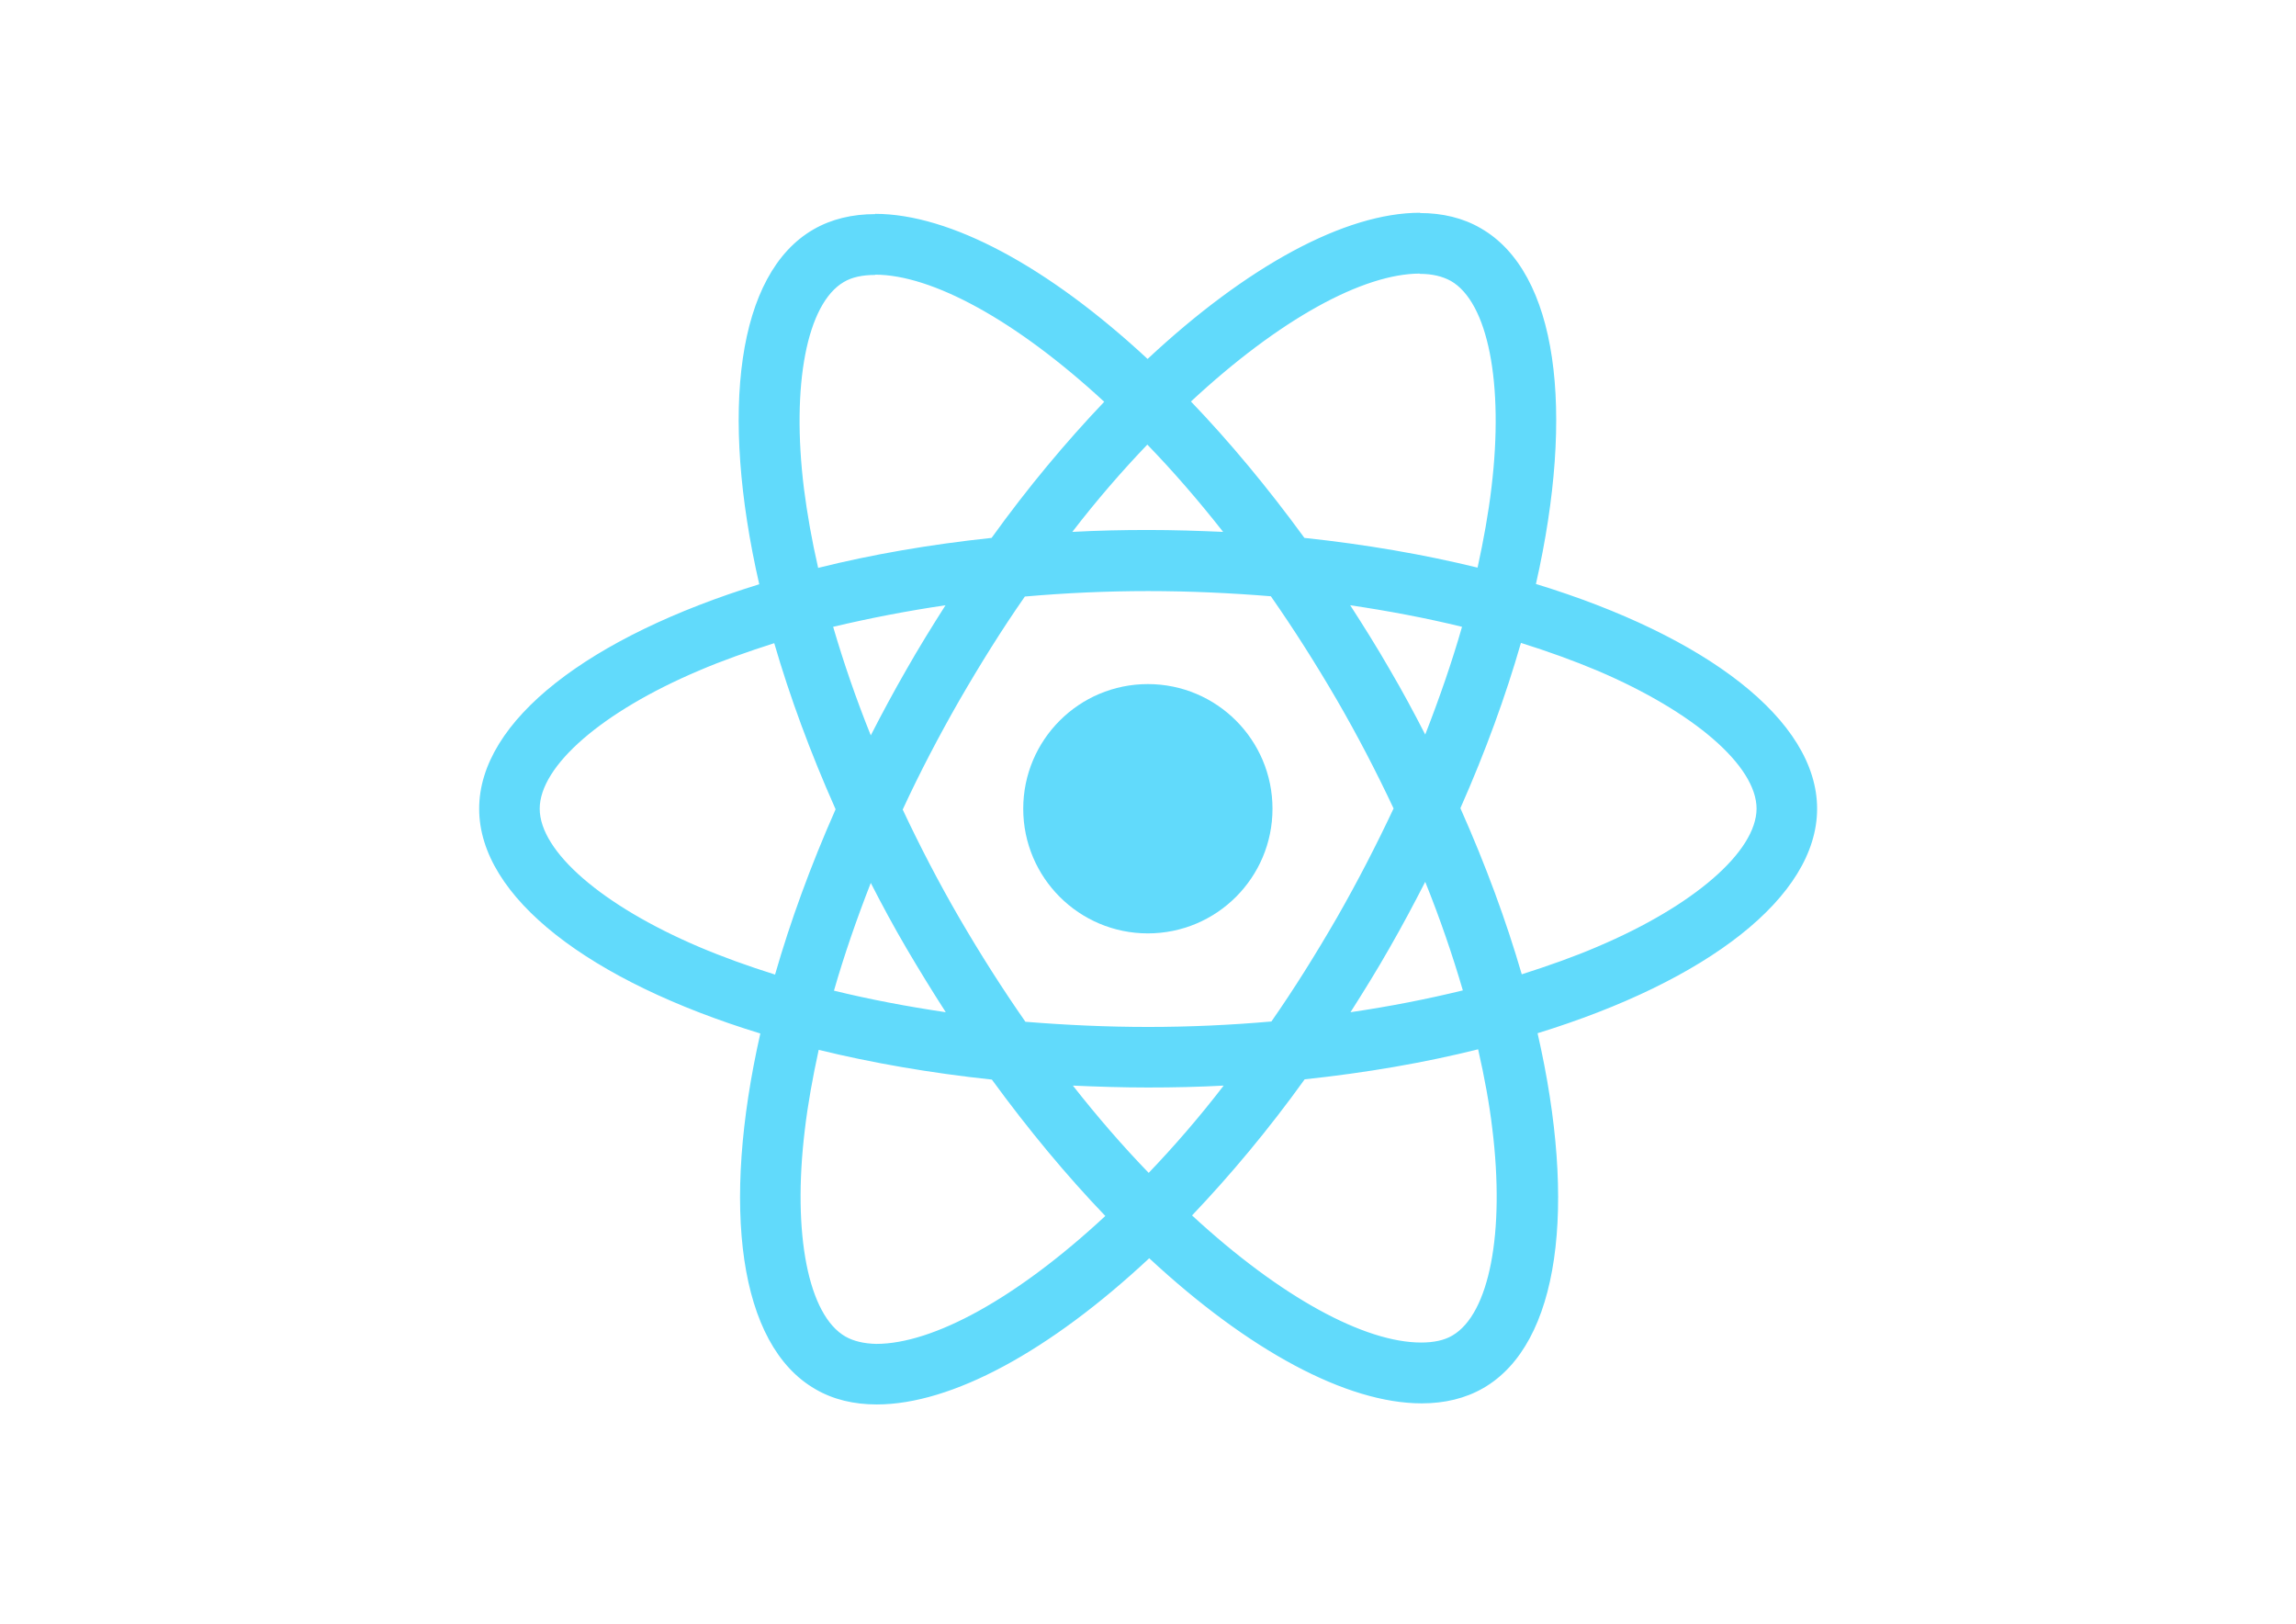
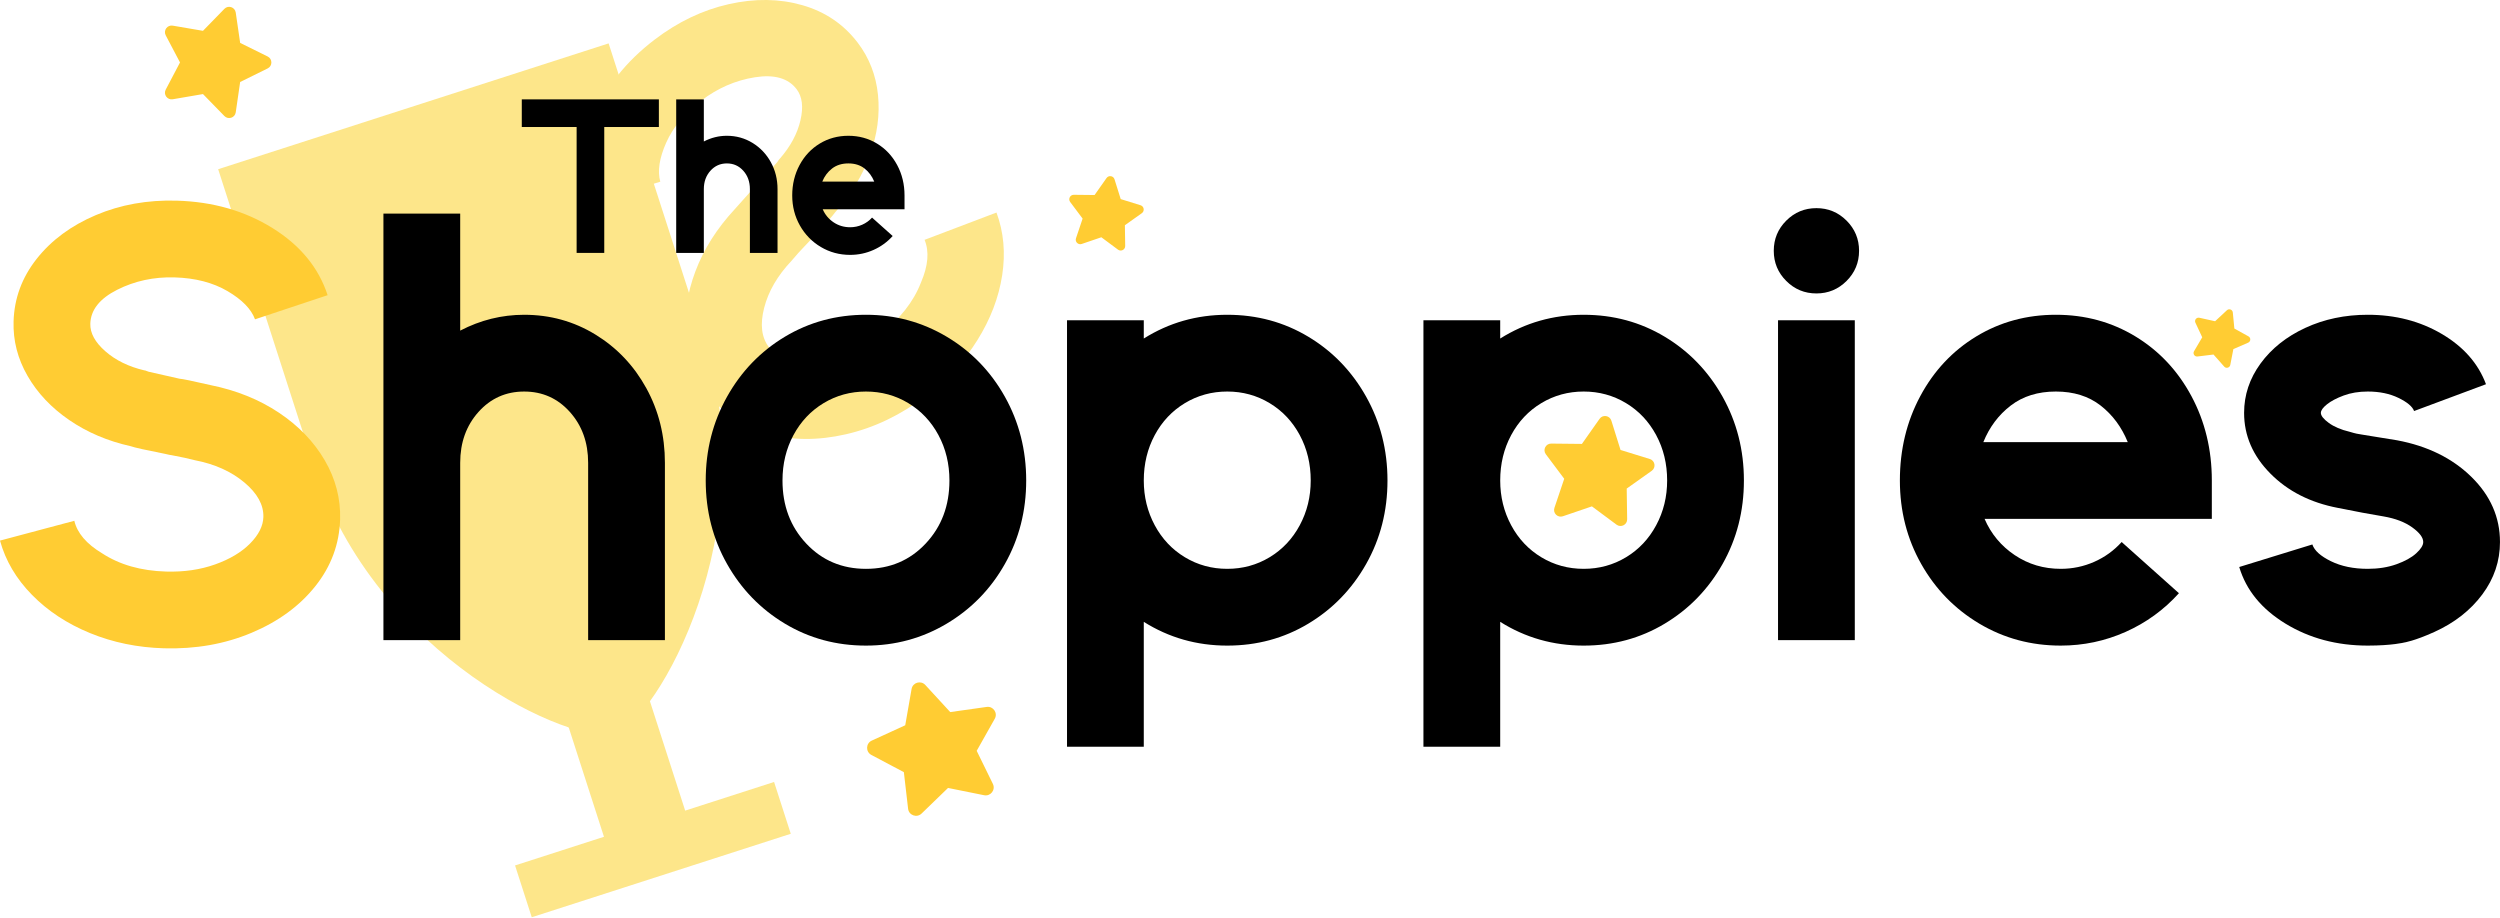
- <svg xmlns="http://www.w3.org/2000/svg" viewBox="0 0 841.9 595.3">
-   <g fill="#61DAFB">
-     <path d="M666.3 296.5c0-32.5-40.7-63.3-103.1-82.4 14.4-63.6 8-114.2-20.2-130.4-6.5-3.8-14.1-5.6-22.4-5.6v22.3c4.6 0 8.3.9 11.4 2.6 13.6 7.8 19.5 37.5 14.9 75.7-1.1 9.4-2.9 19.3-5.1 29.4-19.6-4.8-41-8.5-63.5-10.9-13.5-18.5-27.5-35.3-41.6-50 32.6-30.3 63.2-46.9 84-46.9V78c-27.5 0-63.5 19.6-99.9 53.6-36.4-33.8-72.4-53.2-99.9-53.2v22.3c20.7 0 51.4 16.5 84 46.6-14 14.7-28 31.4-41.3 49.9-22.6 2.4-44 6.1-63.6 11-2.3-10-4-19.7-5.2-29-4.7-38.2 1.1-67.9 14.6-75.8 3-1.8 6.9-2.6 11.5-2.6V78.5c-8.4 0-16 1.8-22.6 5.6-28.1 16.2-34.4 66.7-19.9 130.1-62.2 19.2-102.7 49.9-102.7 82.3 0 32.5 40.7 63.3 103.1 82.4-14.4 63.6-8 114.2 20.2 130.4 6.5 3.8 14.1 5.6 22.5 5.6 27.5 0 63.5-19.6 99.9-53.6 36.4 33.8 72.4 53.2 99.9 53.2 8.4 0 16-1.8 22.6-5.6 28.1-16.2 34.4-66.7 19.9-130.1 62-19.1 102.5-49.9 102.5-82.3zm-130.2-66.7c-3.7 12.9-8.3 26.2-13.5 39.5-4.1-8-8.4-16-13.1-24-4.6-8-9.5-15.8-14.4-23.4 14.2 2.1 27.9 4.7 41 7.9zm-45.8 106.5c-7.8 13.5-15.8 26.3-24.1 38.2-14.9 1.3-30 2-45.2 2-15.1 0-30.2-.7-45-1.9-8.3-11.9-16.4-24.6-24.2-38-7.6-13.1-14.5-26.4-20.8-39.8 6.2-13.4 13.2-26.8 20.7-39.9 7.8-13.5 15.8-26.3 24.1-38.2 14.9-1.3 30-2 45.2-2 15.1 0 30.2.7 45 1.9 8.3 11.9 16.4 24.6 24.2 38 7.6 13.1 14.5 26.4 20.8 39.8-6.3 13.4-13.2 26.8-20.7 39.9zm32.3-13c5.4 13.4 10 26.8 13.8 39.8-13.1 3.2-26.9 5.9-41.2 8 4.9-7.7 9.8-15.6 14.4-23.7 4.6-8 8.9-16.1 13-24.1zM421.2 430c-9.3-9.6-18.6-20.3-27.8-32 9 .4 18.2.7 27.5.7 9.4 0 18.7-.2 27.8-.7-9 11.7-18.3 22.4-27.5 32zm-74.4-58.9c-14.2-2.1-27.9-4.7-41-7.9 3.7-12.9 8.3-26.2 13.5-39.5 4.1 8 8.4 16 13.1 24 4.7 8 9.5 15.8 14.4 23.4zM420.7 163c9.3 9.6 18.6 20.3 27.8 32-9-.4-18.2-.7-27.5-.7-9.4 0-18.7.2-27.8.7 9-11.7 18.3-22.4 27.5-32zm-74 58.9c-4.9 7.7-9.8 15.6-14.4 23.7-4.6 8-8.9 16-13 24-5.4-13.4-10-26.8-13.8-39.8 13.1-3.1 26.9-5.8 41.2-7.9zm-90.5 125.2c-35.4-15.1-58.3-34.9-58.3-50.6 0-15.7 22.9-35.6 58.3-50.6 8.6-3.7 18-7 27.7-10.1 5.7 19.6 13.2 40 22.5 60.9-9.2 20.8-16.6 41.1-22.2 60.6-9.9-3.1-19.3-6.5-28-10.2zM310 490c-13.6-7.8-19.5-37.5-14.9-75.7 1.1-9.4 2.9-19.3 5.1-29.4 19.6 4.8 41 8.5 63.5 10.9 13.5 18.5 27.5 35.3 41.6 50-32.6 30.3-63.2 46.9-84 46.9-4.5-.1-8.3-1-11.3-2.7zm237.2-76.2c4.7 38.2-1.1 67.9-14.6 75.8-3 1.8-6.9 2.6-11.5 2.6-20.7 0-51.4-16.5-84-46.6 14-14.7 28-31.4 41.3-49.9 22.6-2.4 44-6.1 63.6-11 2.3 10.1 4.1 19.8 5.2 29.1zm38.5-66.7c-8.6 3.7-18 7-27.7 10.1-5.7-19.6-13.2-40-22.5-60.9 9.2-20.8 16.6-41.1 22.2-60.6 9.9 3.1 19.3 6.5 28.1 10.2 35.4 15.1 58.3 34.9 58.3 50.6-.1 15.7-23 35.6-58.4 50.6zM320.8 78.4z" />
-     <circle cx="420.9" cy="296.5" r="45.7" />
-     <path d="M520.5 78.1z" />
+ <svg xmlns="http://www.w3.org/2000/svg" version="1.1" x="0px" y="0px" width="410.327px" height="150.549px" viewBox="0 0 410.327 150.549" enable-background="new 0 0 410.327 150.549" xml:space="preserve">
+   <g id="Layer_1">
+     <path fill="#FDE68A" d="M35.806,27.772L51.48,76.414c10.18,31.589,42.884,46.147,49.548,43.999   c6.665-2.146,24.717-33.062,14.537-64.65L99.893,7.121L35.806,27.772z" />
+     <polygon fill="#FDE68A" points="112.458,133.047 102.128,100.989 88.798,105.284 99.129,137.342 84.536,142.046 87.277,150.549    129.79,136.848 127.05,128.345  " />
+     <g>
+       <g>
+         <path fill="#FFCC33" d="M26.905,106.405c-4.333-0.124-8.376-0.957-12.133-2.498c-3.758-1.541-6.934-3.633-9.524-6.275     C2.655,94.991,0.906,92.023,0,88.729l12.198-3.252c0.475,2.014,1.992,3.793,4.549,5.331c2.88,1.884,6.386,2.885,10.518,3.003     c2.932,0.084,5.612-0.306,8.037-1.171c2.426-0.864,4.342-2.01,5.75-3.438c1.407-1.426,2.133-2.873,2.175-4.339     c0.057-1.999-0.989-3.896-3.139-5.692c-2.149-1.795-4.85-3.006-8.099-3.633c-1.192-0.3-2.236-0.53-3.132-0.69     c-0.896-0.158-1.477-0.275-1.74-0.35c-3.184-0.625-5.072-1.046-5.667-1.263c-3.777-0.841-7.139-2.271-10.082-4.29     c-2.944-2.018-5.226-4.435-6.845-7.249c-1.621-2.813-2.386-5.786-2.296-8.92c0.108-3.798,1.373-7.229,3.796-10.295     c2.421-3.065,5.658-5.457,9.709-7.175c4.051-1.719,8.475-2.509,13.273-2.372c5.931,0.17,11.173,1.67,15.728,4.502     c4.554,2.832,7.567,6.503,9.04,11.013L41.856,52.41c-0.619-1.684-2.125-3.228-4.52-4.632c-2.395-1.401-5.291-2.151-8.689-2.249     c-3.398-0.097-6.536,0.581-9.412,2.032c-2.877,1.452-4.347,3.311-4.412,5.575c-0.044,1.534,0.779,3.042,2.472,4.523     c1.691,1.483,3.83,2.527,6.413,3.135l0.1,0.003l0.594,0.217l5.069,1.146c0.4,0.011,2.09,0.36,5.072,1.045     c4.243,0.856,7.986,2.364,11.226,4.523c3.24,2.161,5.749,4.767,7.529,7.818c1.78,3.053,2.622,6.277,2.525,9.677     c-0.116,4.065-1.472,7.729-4.066,10.988c-2.594,3.261-6.086,5.813-10.473,7.653C36.896,105.707,32.104,106.554,26.905,106.405z" />
+       </g>
+     </g>
+     <g>
+       <path fill="#FDE68A" d="M138.866,71.272c-4.637,1.064-8.961,1.031-12.971-0.104c-4.009-1.133-7.248-3.316-9.714-6.549    c-2.063-2.704-3.261-5.814-3.598-9.332c-0.335-3.517,0.182-7.098,1.551-10.742c1.37-3.645,3.53-7.053,6.475-10.225    c2.021-2.297,3.19-3.566,3.508-3.809l3.448-3.889l0.356-0.523l0.08-0.061c1.744-2.001,2.871-4.097,3.378-6.289    c0.51-2.19,0.299-3.895-0.632-5.114c-1.375-1.802-3.653-2.452-6.836-1.953c-3.182,0.499-6.126,1.78-8.829,3.843    c-2.703,2.063-4.616,4.361-5.743,6.898c-1.125,2.537-1.447,4.669-0.967,6.398l-11.99,3.739c-1.437-4.521-1.133-9.262,0.913-14.218    c2.046-4.958,5.427-9.236,10.144-12.835c3.816-2.911,7.871-4.852,12.163-5.821c4.292-0.968,8.316-0.916,12.071,0.16    c3.757,1.076,6.786,3.124,9.091,6.145c1.901,2.492,3.015,5.353,3.341,8.583c0.327,3.231-0.115,6.524-1.328,9.882    c-1.212,3.357-3.106,6.479-5.683,9.367c-0.356,0.522-1.644,1.967-3.865,4.332c-0.17,0.215-0.574,0.648-1.209,1.301    c-0.634,0.652-1.347,1.448-2.14,2.387c-2.272,2.406-3.759,4.965-4.457,7.678c-0.697,2.713-0.44,4.863,0.773,6.454    c0.89,1.166,2.324,1.917,4.299,2.254c1.977,0.337,4.202,0.149,6.675-0.565c2.475-0.713,4.878-1.961,7.209-3.74    c3.287-2.508,5.55-5.365,6.789-8.576c1.178-2.742,1.372-5.072,0.582-6.984l11.803-4.479c1.188,3.204,1.499,6.635,0.936,10.293    c-0.562,3.657-1.92,7.209-4.072,10.654c-2.152,3.443-4.949,6.48-8.395,9.109C147.891,68.097,143.504,70.205,138.866,71.272z" />
+     </g>
+   </g>
+   <g id="Layer_3">
+     <path fill="#FFCC33" d="M36.83,1.451l-3.515,3.608L28.35,4.21c-0.891-0.153-1.571,0.784-1.15,1.585l2.344,4.456L27.2,14.709   c-0.424,0.806,0.268,1.737,1.15,1.583l4.965-0.852l3.517,3.607c0.624,0.641,1.729,0.297,1.86-0.604l0.724-4.984l4.515-2.228   c0.813-0.4,0.812-1.559,0.002-1.958l-4.516-2.231l-0.725-4.985C38.561,1.167,37.464,0.801,36.83,1.451L36.83,1.451z" />
+     <path fill="#FFCC33" d="M149.618,113.084l-1.041,5.954l-5.496,2.519c-0.985,0.45-1.025,1.841-0.066,2.35l5.337,2.828l0.695,6.006   c0.125,1.085,1.44,1.539,2.21,0.789l4.344-4.204l5.926,1.195c1.052,0.213,1.915-0.876,1.435-1.859l-2.657-5.429l2.966-5.263   c0.535-0.946-0.251-2.096-1.323-1.942l-5.986,0.845l-4.092-4.45C151.142,111.631,149.807,112.009,149.618,113.084L149.618,113.084z   " />
+     <path fill="#FFCC33" d="M262.54,68.741l-2.9,4.119l-5.037-0.054c-0.902-0.01-1.427,1.024-0.885,1.748l3.019,4.027l-1.608,4.775   c-0.292,0.861,0.538,1.671,1.386,1.379l4.767-1.625l4.044,3.006c0.717,0.534,1.755,0.02,1.741-0.892l-0.074-5.036l4.105-2.913   c0.739-0.523,0.556-1.668-0.307-1.934l-4.812-1.489l-1.504-4.809C264.204,68.187,263.063,67.998,262.54,68.741L262.54,68.741z" />
+     <path fill="#FFCC33" d="M181.617,29.223l-1.962,2.786l-3.408-0.037c-0.61-0.007-0.965,0.692-0.598,1.182l2.042,2.725l-1.088,3.23   c-0.197,0.583,0.364,1.13,0.938,0.933l3.225-1.1l2.735,2.034c0.485,0.361,1.188,0.013,1.178-0.604l-0.05-3.407l2.777-1.971   c0.5-0.354,0.376-1.128-0.208-1.308l-3.255-1.008l-1.018-3.253C182.743,28.848,181.971,28.72,181.617,29.223L181.617,29.223z" />
+     <path fill="#FFCC33" d="M360.331,52.958l1.122,2.403l-1.345,2.288c-0.242,0.41,0.094,0.919,0.565,0.863l2.631-0.324l1.76,1.985   c0.316,0.359,0.904,0.191,0.993-0.272l0.506-2.602l2.434-1.06c0.432-0.188,0.469-0.796,0.049-1.029l-2.319-1.286l-0.255-2.639   c-0.046-0.474-0.617-0.691-0.964-0.366l-1.941,1.807l-2.591-0.573C360.514,52.052,360.129,52.524,360.331,52.958L360.331,52.958z" />
+   </g>
+   <g id="Layer_2">
+     <g>
+       <path d="M97.732,54.914c3.533,2.167,6.315,5.1,8.35,8.8c2.033,3.7,3.05,7.785,3.05,12.25v29.1h-12.6v-29.1c0-3.333-1-6.116-3-8.35    c-2-2.232-4.5-3.35-7.5-3.35s-5.5,1.117-7.5,3.35c-2,2.234-3,5.018-3,8.35v29.1h-12.6v-70h12.6v19.2    c3.333-1.733,6.833-2.6,10.5-2.6C90.297,51.664,94.198,52.748,97.732,54.914z" />
+       <path d="M142.131,105.963c-4.867,0-9.3-1.2-13.3-3.6c-4-2.4-7.167-5.666-9.5-9.8c-2.334-4.133-3.5-8.7-3.5-13.7    s1.166-9.583,3.5-13.75c2.333-4.166,5.5-7.45,9.5-9.85c4-2.4,8.433-3.6,13.3-3.6c4.8,0,9.216,1.2,13.25,3.6    c4.033,2.4,7.216,5.684,9.55,9.85c2.333,4.167,3.5,8.75,3.5,13.75s-1.167,9.567-3.5,13.7c-2.334,4.134-5.517,7.4-9.55,9.8    C151.347,104.764,146.932,105.963,142.131,105.963z M142.131,64.264c-2.534,0-4.85,0.634-6.95,1.9    c-2.1,1.267-3.75,3.017-4.95,5.25c-1.2,2.234-1.8,4.717-1.8,7.45c0,4.135,1.3,7.584,3.9,10.35c2.6,2.767,5.866,4.15,9.8,4.15    c3.933,0,7.2-1.383,9.8-4.15c2.6-2.766,3.9-6.215,3.9-10.35c0-2.732-0.6-5.215-1.8-7.45c-1.2-2.233-2.85-3.983-4.95-5.25    C146.981,64.898,144.665,64.264,142.131,64.264z" />
+       <path d="M214.729,55.264c4,2.4,7.166,5.684,9.5,9.85c2.334,4.167,3.5,8.75,3.5,13.75s-1.166,9.567-3.5,13.7    c-2.334,4.134-5.5,7.4-9.5,9.8c-4,2.4-8.434,3.6-13.299,3.6c-5,0-9.567-1.3-13.7-3.9v20.5h-12.6v-70h12.6v3    c4.133-2.6,8.7-3.9,13.7-3.9C206.296,51.664,210.73,52.863,214.729,55.264z M208.38,91.463c2.1-1.266,3.75-3.016,4.95-5.25    c1.2-2.233,1.8-4.683,1.8-7.35c0-2.732-0.6-5.215-1.8-7.45c-1.2-2.233-2.85-3.983-4.95-5.25c-2.1-1.266-4.417-1.9-6.95-1.9    c-2.534,0-4.85,0.634-6.95,1.9c-2.1,1.267-3.75,3.017-4.95,5.25c-1.2,2.234-1.8,4.717-1.8,7.45c0,2.667,0.6,5.117,1.8,7.35    c1.2,2.234,2.85,3.984,4.95,5.25c2.1,1.267,4.416,1.9,6.95,1.9C203.963,93.363,206.28,92.73,208.38,91.463z" />
+       <path d="M273.229,55.264c4,2.4,7.166,5.684,9.5,9.85c2.333,4.167,3.5,8.75,3.5,13.75s-1.167,9.567-3.5,13.7    c-2.334,4.134-5.5,7.4-9.5,9.8c-4,2.4-8.434,3.6-13.3,3.6c-5,0-9.567-1.3-13.7-3.9v20.5h-12.6v-70h12.6v3    c4.133-2.6,8.7-3.9,13.7-3.9C264.796,51.664,269.229,52.863,273.229,55.264z M266.88,91.463c2.1-1.266,3.75-3.016,4.949-5.25    c1.201-2.233,1.801-4.683,1.801-7.35c0-2.732-0.6-5.215-1.801-7.45c-1.199-2.233-2.85-3.983-4.949-5.25    c-2.1-1.266-4.418-1.9-6.95-1.9c-2.534,0-4.851,0.634-6.95,1.9c-2.1,1.267-3.75,3.017-4.949,5.25    c-1.201,2.234-1.801,4.717-1.801,7.45c0,2.667,0.6,5.117,1.801,7.35c1.199,2.234,2.85,3.984,4.949,5.25    c2.1,1.267,4.416,1.9,6.95,1.9C262.462,93.363,264.78,92.73,266.88,91.463z" />
+       <path d="M293.179,46.113c-1.367-1.365-2.049-3.016-2.049-4.95c0-1.933,0.682-3.583,2.049-4.95c1.366-1.366,3.016-2.05,4.951-2.05    c1.932,0,3.582,0.684,4.949,2.05c1.365,1.367,2.051,3.017,2.051,4.95c0,1.934-0.686,3.584-2.051,4.95    c-1.367,1.367-3.018,2.05-4.949,2.05C296.194,48.164,294.545,47.48,293.179,46.113z M291.829,52.563h12.6v52.5h-12.6V52.563z" />
+       <path d="M338.229,105.963c-4.867,0-9.317-1.2-13.351-3.6c-4.033-2.4-7.217-5.666-9.549-9.8c-2.335-4.133-3.5-8.7-3.5-13.7    c0-5.065,1.115-9.683,3.35-13.85c2.232-4.166,5.3-7.433,9.199-9.8c3.9-2.366,8.25-3.55,13.051-3.55c4.8,0,9.15,1.184,13.05,3.55    c3.899,2.367,6.966,5.634,9.2,9.8c2.232,4.167,3.35,8.784,3.35,13.85v6.3h-37.3c1.065,2.467,2.716,4.45,4.95,5.95    c2.232,1.5,4.75,2.25,7.55,2.25c1.933,0,3.766-0.383,5.5-1.15c1.733-0.766,3.233-1.85,4.5-3.25l9.399,8.4    c-2.467,2.734-5.384,4.85-8.75,6.35C345.511,105.213,341.962,105.963,338.229,105.963z M325.528,72.563h23.7    c-1-2.466-2.484-4.466-4.45-6c-1.967-1.533-4.417-2.3-7.35-2.3c-2.935,0-5.4,0.767-7.4,2.3    C328.028,68.098,326.528,70.098,325.528,72.563z" />
+       <path d="M388.628,105.963c-5.067,0-9.567-1.2-13.5-3.6c-3.935-2.4-6.467-5.5-7.6-9.3l12-3.7c0.332,1,1.35,1.917,3.049,2.75    c1.701,0.834,3.717,1.25,6.051,1.25c1.732,0,3.3-0.25,4.699-0.75c1.4-0.5,2.483-1.1,3.25-1.8c0.766-0.7,1.15-1.315,1.15-1.85    c0-0.733-0.6-1.533-1.8-2.4c-1.2-0.866-2.767-1.466-4.7-1.8l-3.4-0.6l-4.1-0.8c-4.534-0.865-8.234-2.75-11.1-5.65    c-2.867-2.9-4.301-6.215-4.301-9.95c0-2.933,0.9-5.633,2.701-8.1c1.799-2.466,4.25-4.416,7.35-5.85    c3.1-1.433,6.516-2.15,10.25-2.15c4.533,0,8.582,1.05,12.15,3.15c3.564,2.1,5.982,4.85,7.25,8.25l-11.801,4.4    c-0.268-0.733-1.117-1.45-2.55-2.15c-1.435-0.7-3.117-1.05-5.05-1.05c-1.467,0-2.785,0.217-3.95,0.65    c-1.167,0.434-2.085,0.917-2.75,1.45c-0.667,0.535-1,1-1,1.4c0,0.467,0.433,1.017,1.3,1.65c0.865,0.634,2,1.117,3.4,1.45    l0.699,0.2c0.201,0.067,0.616,0.15,1.25,0.25c0.633,0.1,1.351,0.217,2.15,0.35l3.7,0.6c5,0.934,9.065,2.934,12.2,6    c3.133,3.067,4.699,6.634,4.699,10.7c0,3.134-0.967,6-2.899,8.6c-1.935,2.6-4.55,4.65-7.851,6.15    c-3.299,1.5-4.981,1.746-4.981,1.746S392.628,105.963,388.628,105.963z" />
+     </g>
+     <g>
+       <path d="M108.141,20.846h-8.964V41.51h-4.536V20.846h-9V16.31h22.5V20.846z" />
+       <path d="M123.513,23.456c1.272,0.78,2.274,1.836,3.006,3.168c0.732,1.332,1.098,2.803,1.098,4.41V41.51h-4.536V31.034    c0-1.2-0.36-2.202-1.08-3.006c-0.72-0.804-1.62-1.206-2.7-1.206s-1.98,0.402-2.7,1.206c-0.72,0.804-1.08,1.806-1.08,3.006V41.51    h-4.536v-25.2h4.536v6.912c1.2-0.624,2.459-0.936,3.78-0.936C120.836,22.286,122.24,22.676,123.513,23.456z" />
+       <path d="M139.532,41.834c-1.752,0-3.354-0.432-4.806-1.296c-1.453-0.864-2.598-2.04-3.438-3.528    c-0.84-1.488-1.26-3.132-1.26-4.932c0-1.824,0.402-3.486,1.206-4.986c0.804-1.5,1.908-2.676,3.312-3.528s2.97-1.278,4.698-1.278    c1.728,0,3.294,0.426,4.698,1.278s2.508,2.028,3.312,3.528c0.804,1.5,1.206,3.162,1.206,4.986v2.268h-13.428    c0.384,0.888,0.978,1.602,1.782,2.142c0.804,0.54,1.71,0.81,2.718,0.81c0.696,0,1.356-0.138,1.98-0.414    c0.624-0.276,1.164-0.666,1.62-1.17l3.384,3.024c-0.888,0.984-1.938,1.746-3.15,2.286S140.876,41.834,139.532,41.834z     M134.96,29.81h8.532c-0.36-0.887-0.894-1.607-1.602-2.16c-0.708-0.552-1.59-0.828-2.646-0.828s-1.944,0.276-2.664,0.828    C135.86,28.202,135.32,28.922,134.96,29.81z" />
+     </g>
  </g>
</svg>
